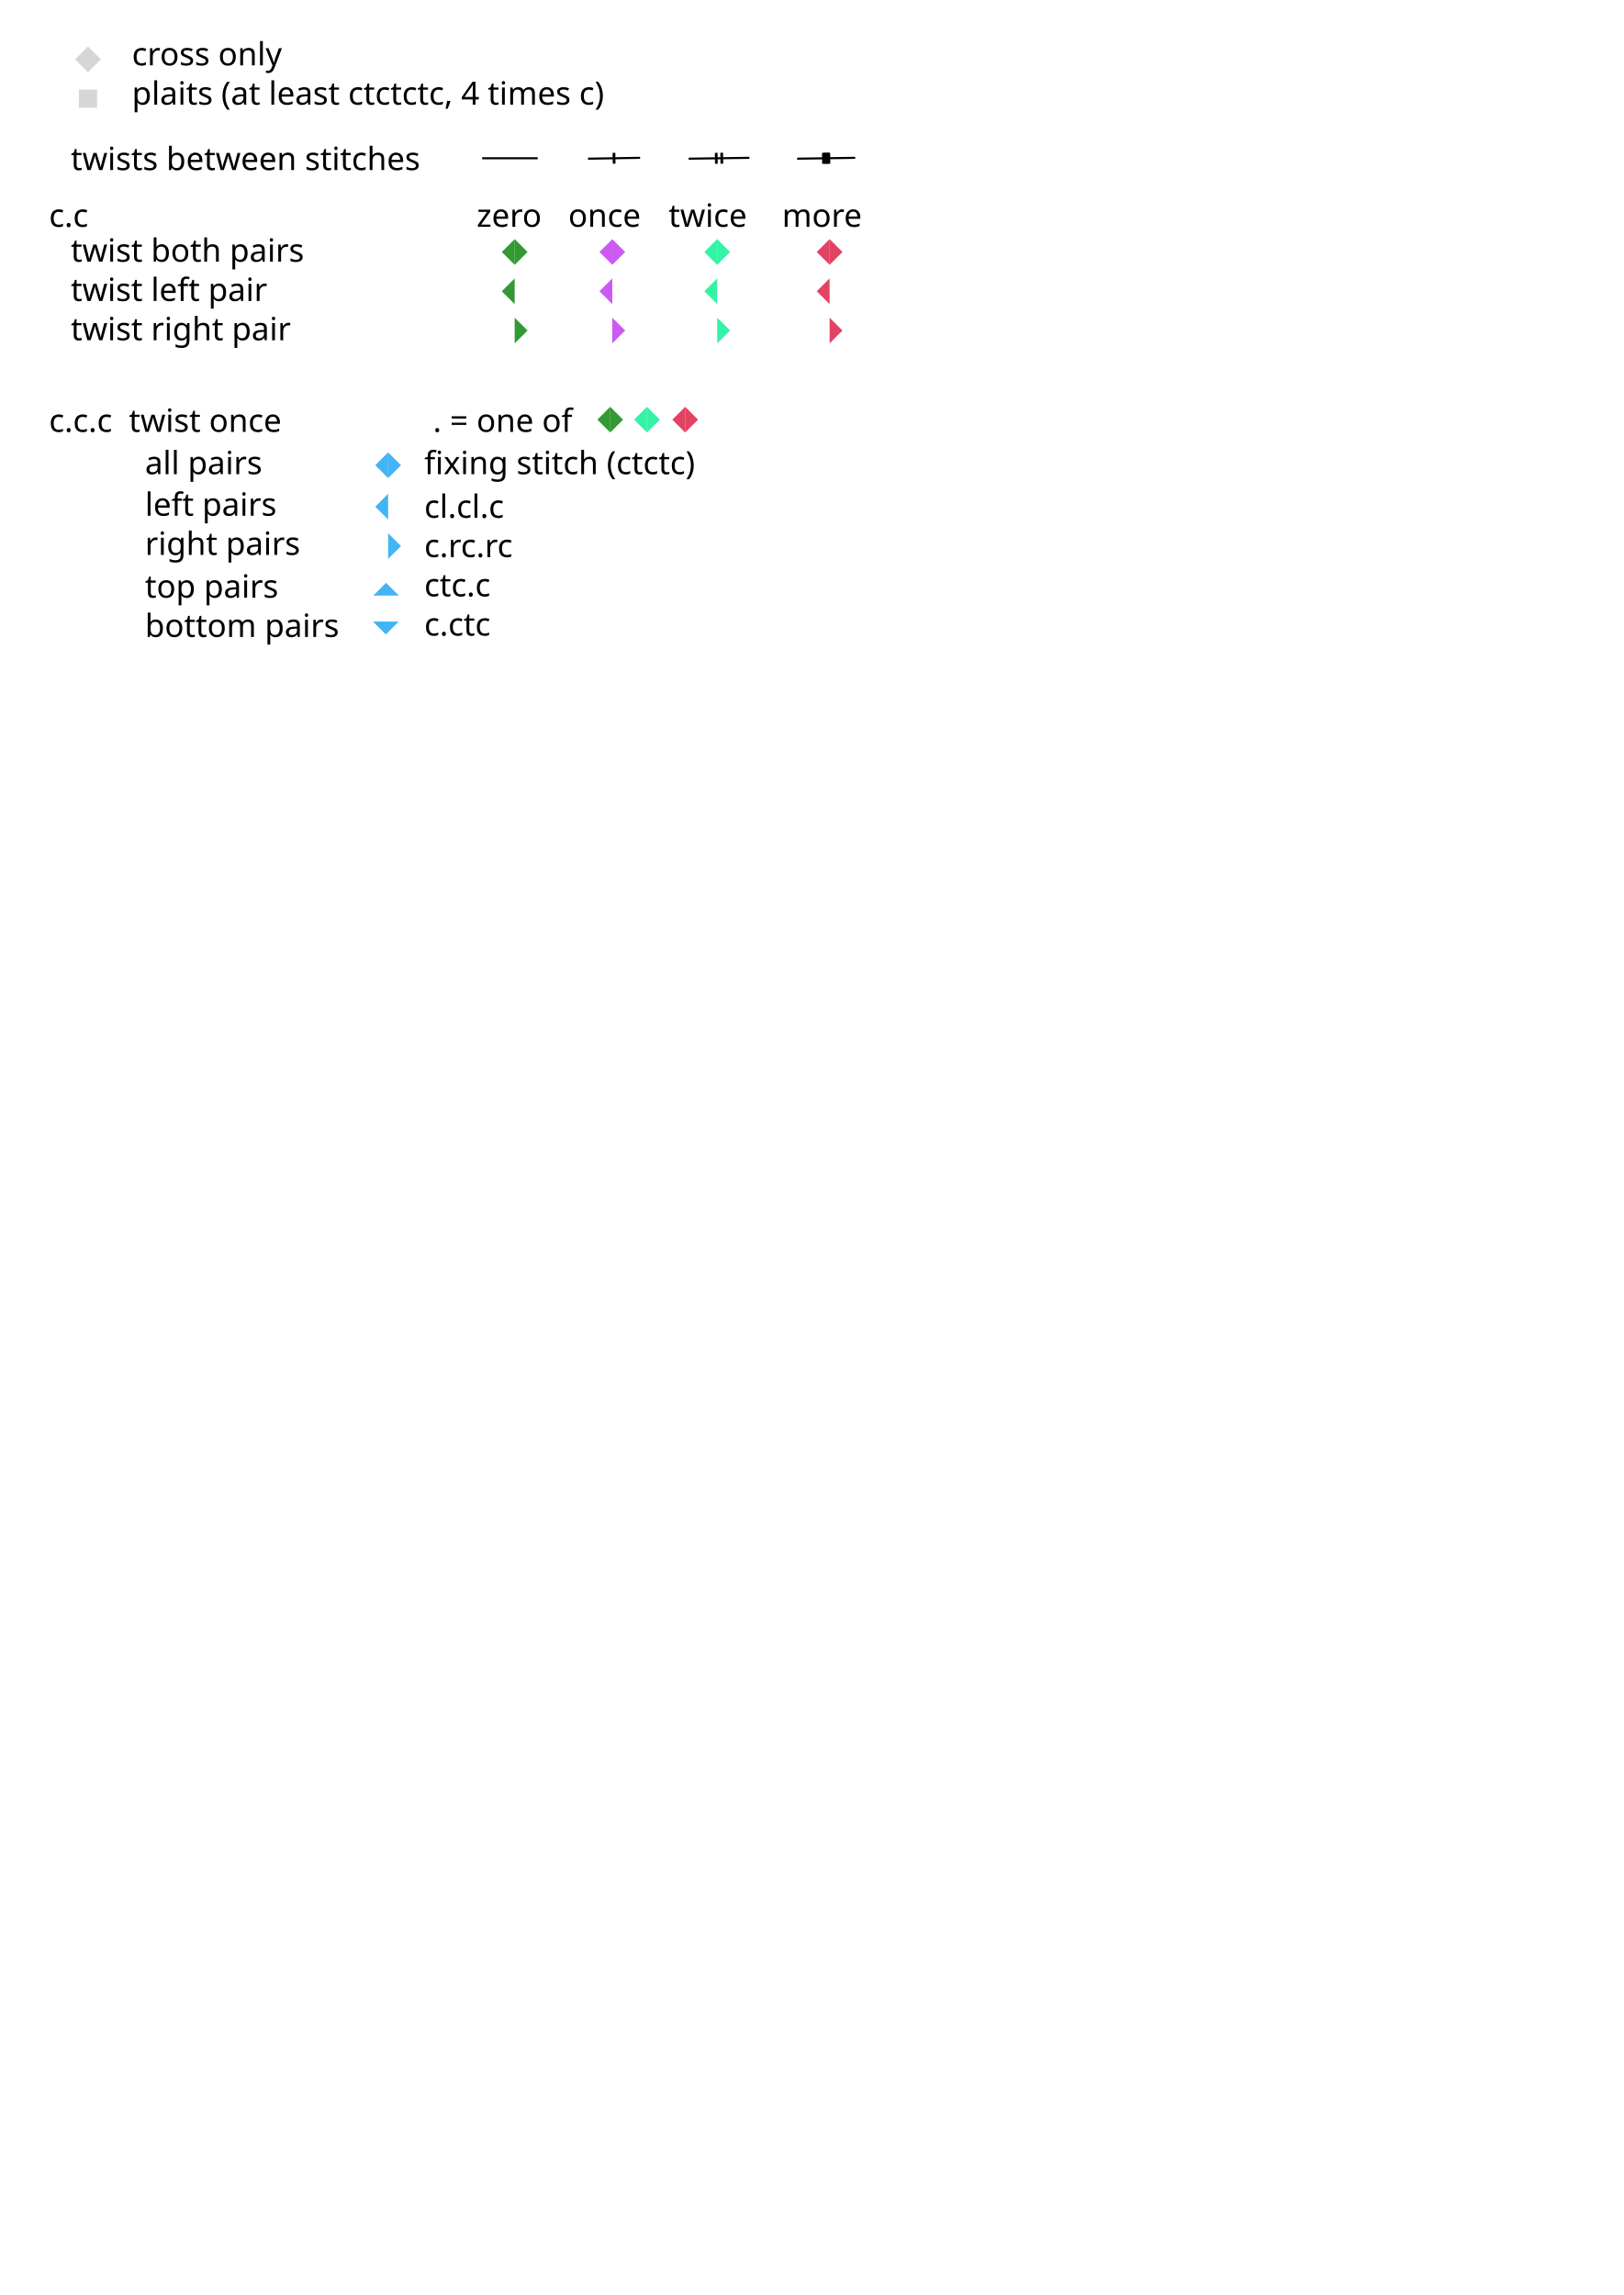
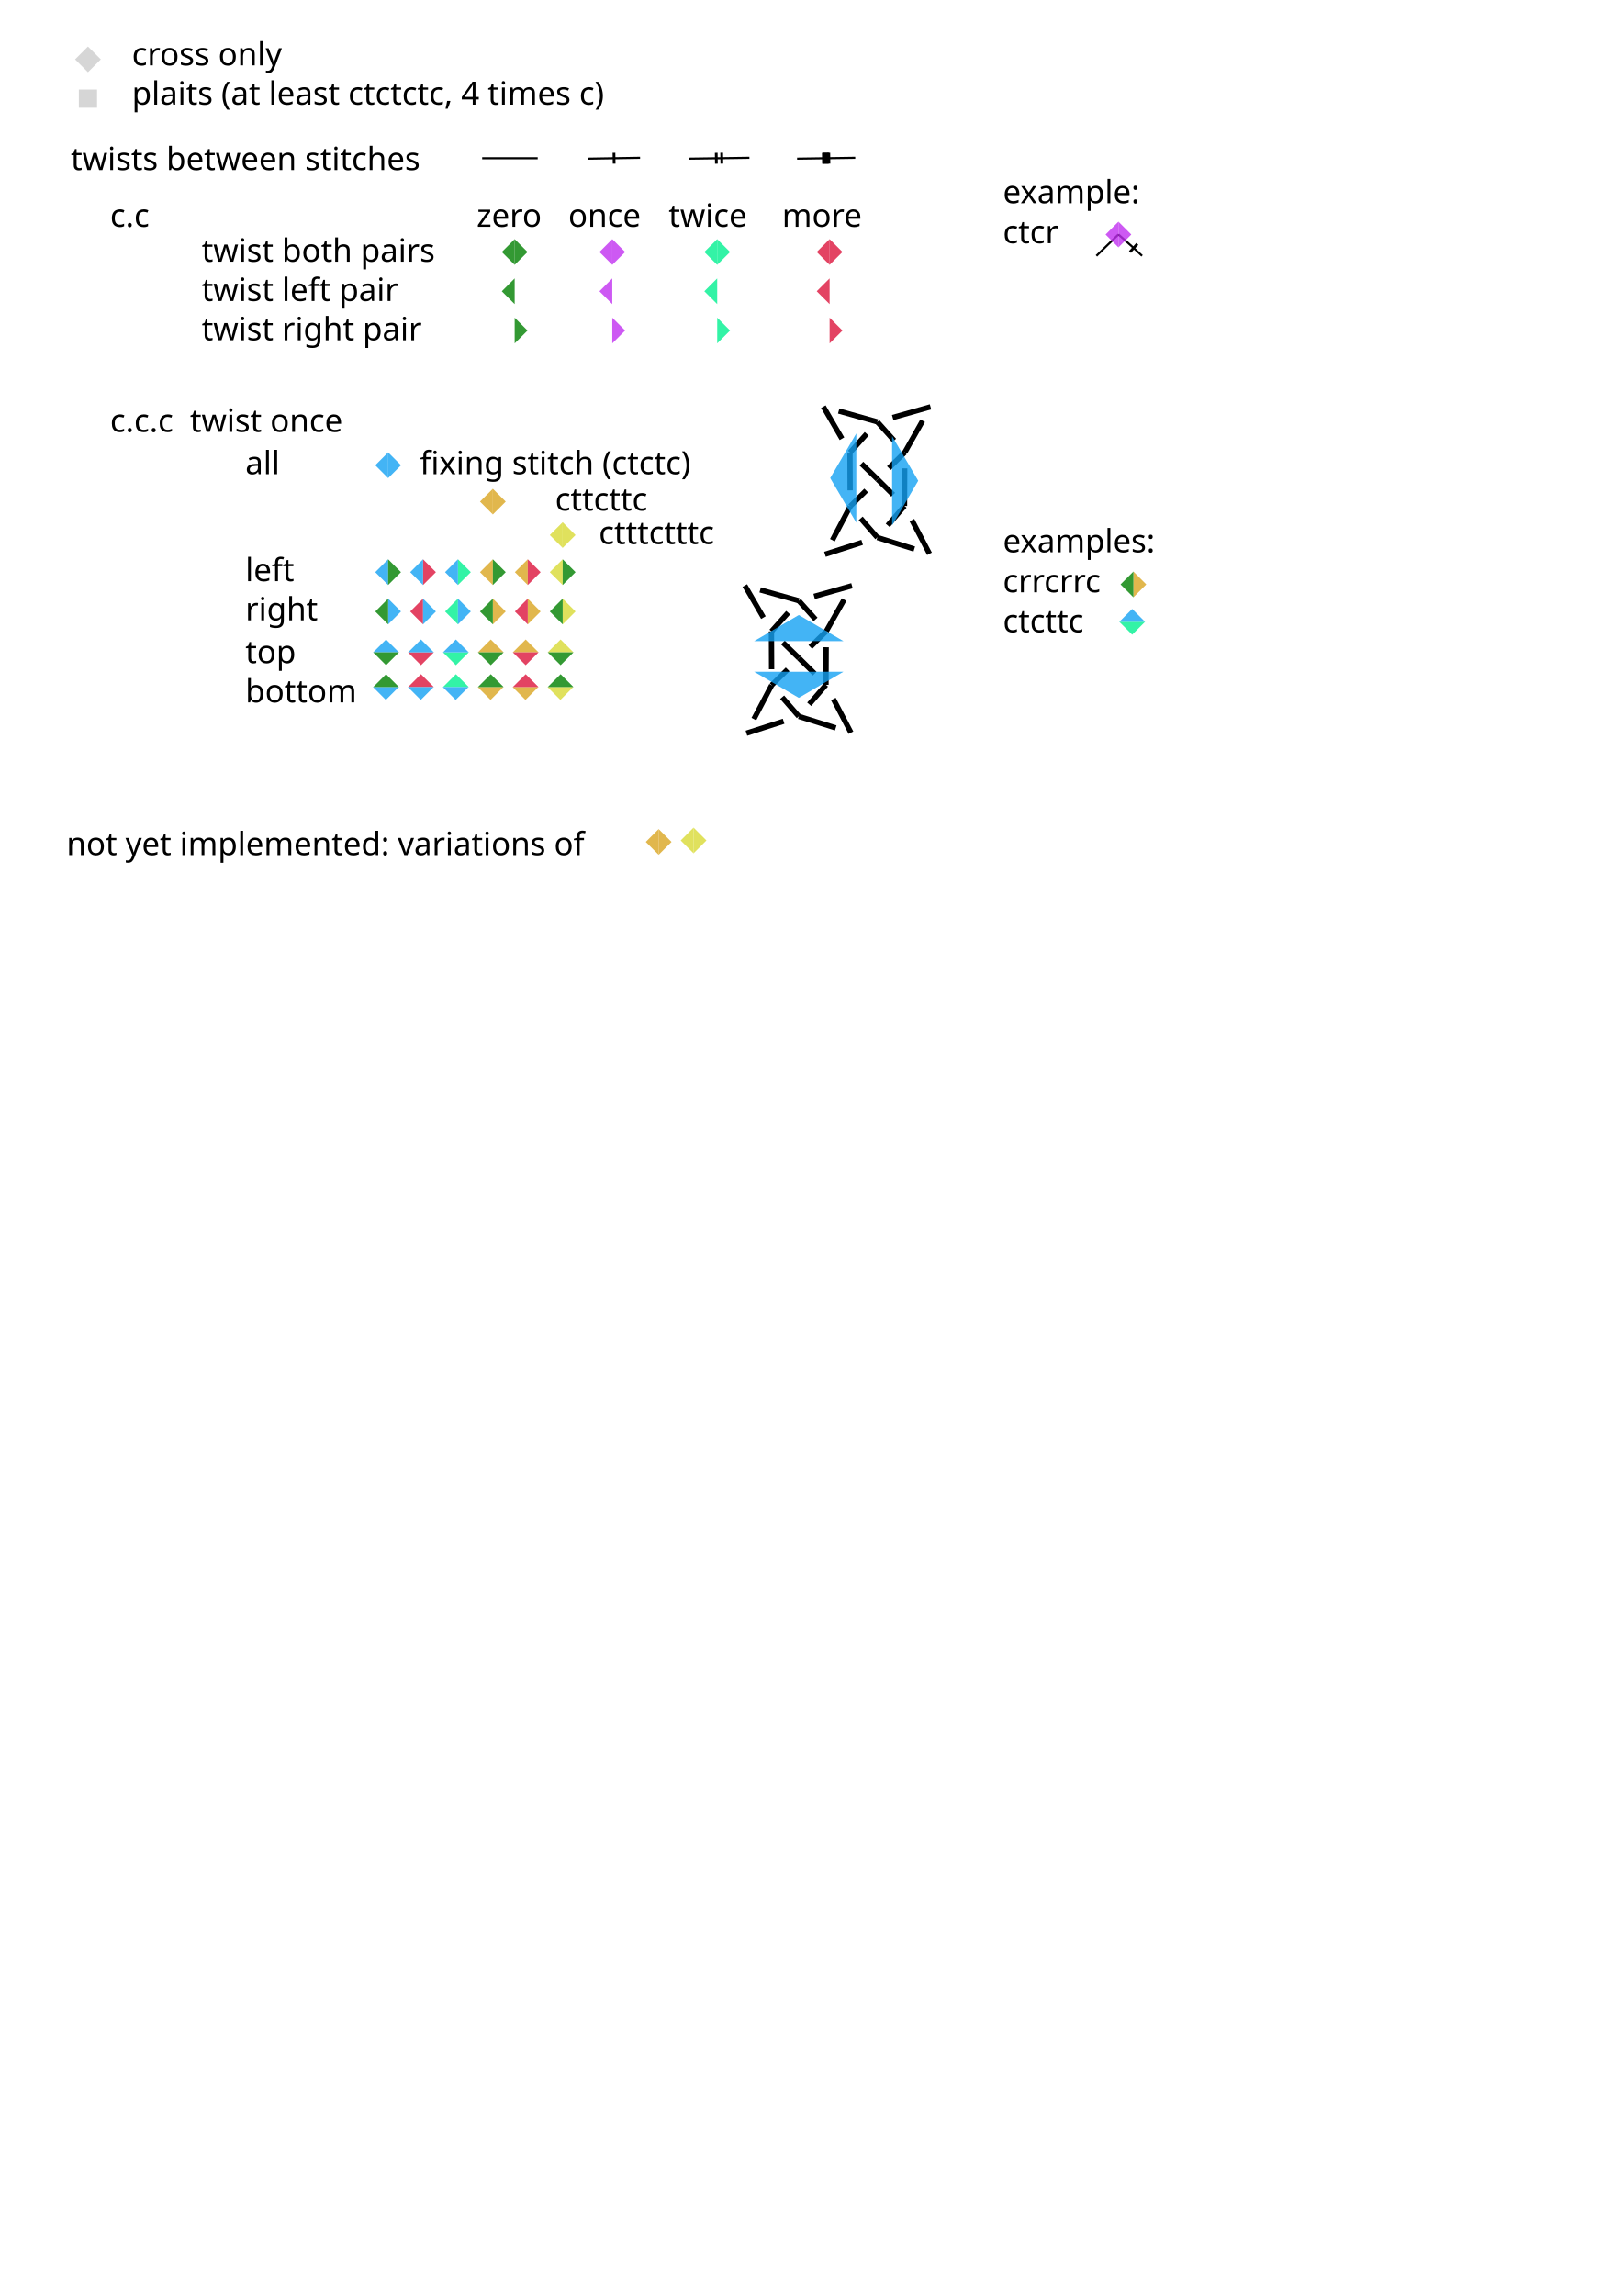
<svg xmlns="http://www.w3.org/2000/svg" id="svg2" version="1.1" width="744" height="1052">
-   <path d="m 308.162,192.364 5.9,5.9 v -11.8 z" style="opacity:0.8;fill:#dc143c;fill-opacity:1;stroke:none" id="path2147-9" />
-   <path d="m 279.704,198.264 -5.9,-5.9 5.9,-5.9 z" style="opacity:0.8;fill:#008000;stroke:none" id="path2149-4" />
-   <path d="m 290.64,192.364 5.9,5.9 v -11.8 z" style="opacity:0.8;fill:#00f090;stroke:none" id="path2153-6" />
-   <path d="m 319.962,192.364 -5.9,5.9 v -11.8 z" style="opacity:0.8;fill:#dc143c;fill-opacity:1;stroke:none" id="path2155-8" />
-   <path d="m 279.704,198.264 5.9,-5.9 -5.9,-5.9 z" style="opacity:0.8;fill:#008000;stroke:none" id="path2157-1" />
-   <path d="m 302.44,192.364 -5.9,5.9 v -11.8 z" style="opacity:0.8;fill:#00f090;stroke:none" id="path2161-8" />
  <g class="node" transform="translate(40.31972,27.21238)" id="g1774-7">
    <path d="M -5.9,0 0,5.9 5.9,0 0,-5.9 Z" style="opacity:0.8;fill:#cccccc;stroke:none" id="path1772-3" />
  </g>
  <defs id="defs842">
    <marker id="twist-1" viewBox="-2 -2 4 4" markerWidth="5" markerHeight="5" orient="auto" markerUnits="userSpaceOnUse">
      <path d="M 0,2 0,-2" fill="#000" stroke="#000" stroke-width="1px" id="path833" />
    </marker>
    <marker id="twist-2" viewBox="-2 -2 4 4" markerWidth="5" markerHeight="5" orient="auto" markerUnits="userSpaceOnUse">
      <path d="M -1,2 V -2 M 1,2 1,-2" fill="#000" stroke="#000" stroke-width="1px" id="path836" />
    </marker>
    <marker id="twist-3" viewBox="-2 -2 4 4" markerWidth="5" markerHeight="5" orient="auto" markerUnits="userSpaceOnUse">
      <path d="M 1,-2 H -1 V 2 H 1 Z" fill="#000" stroke="#000" stroke-width="1px" id="path839" />
    </marker>
  </defs>
  <path d="m 374.368,133.508 5.9,5.9 v -11.8 z" style="opacity:0.8;fill:#dc143c;stroke:none;fill-opacity:1" id="path2099" />
  <path d="m 235.91,139.408 -5.9,-5.9 5.9,-5.9 z" style="opacity:0.8;fill:#008000;stroke:none" id="path2101" />
  <path d="m 274.756,133.508 5.9,5.9 v -11.8 z" style="opacity:0.8;fill:#c030f0;stroke:none" id="path2103" />
  <path d="m 322.846,133.508 5.9,5.9 v -11.8 z" style="opacity:0.8;fill:#00f090;stroke:none" id="path2105" />
  <path d="m 386.168,151.508 -5.9,5.9 v -11.8 z" style="opacity:0.8;fill:#dc143c;stroke:none;fill-opacity:1" id="path2123" />
  <path d="m 235.91,157.408 5.9,-5.9 -5.9,-5.9 z" style="opacity:0.8;fill:#008000;stroke:none" id="path2125" />
  <path d="m 286.556,151.508 -5.9,5.9 v -11.8 z" style="opacity:0.8;fill:#c030f0;stroke:none" id="path2127" />
  <path d="m 334.646,151.508 -5.9,5.9 v -11.8 z" style="opacity:0.8;fill:#00f090;stroke:none" id="path2129" />
  <path d="m 374.368,115.508 5.9,5.9 v -11.8 z" style="opacity:0.8;fill:#dc143c;stroke:none;fill-opacity:1" id="path2147" />
  <path d="m 235.91,121.408 -5.9,-5.9 5.9,-5.9 z" style="opacity:0.8;fill:#008000;stroke:none" id="path2149" />
  <path d="m 274.756,115.508 5.9,5.9 v -11.8 z" style="opacity:0.8;fill:#c030f0;stroke:none" id="path2151" />
  <path d="m 322.846,115.508 5.9,5.9 v -11.8 z" style="opacity:0.8;fill:#00f090;stroke:none" id="path2153" />
  <path d="m 386.168,115.508 -5.9,5.9 v -11.8 z" style="opacity:0.8;fill:#dc143c;stroke:none;fill-opacity:1" id="path2155" />
  <path d="m 235.91,121.408 5.9,-5.9 -5.9,-5.9 z" style="opacity:0.8;fill:#008000;stroke:none" id="path2157" />
  <path d="m 286.556,115.508 -5.9,5.9 v -11.8 z" style="opacity:0.8;fill:#c030f0;stroke:none" id="path2159" />
  <path d="m 334.646,115.508 -5.9,5.9 v -11.8 z" style="opacity:0.8;fill:#00f090;stroke:none" id="path2161" />
-   <text xml:space="preserve" style="font-size:14.667px;line-height:1.25;font-family:sans-serif" x="22.463" y="103.968" id="text2165">
-     <tspan id="tspan2163" x="22.463" y="103.968">c.c</tspan>
-   </text>
-   <text xml:space="preserve" style="font-size:14.667px;line-height:1.25;font-family:sans-serif" x="32.463" y="119.968" id="text2169">
-     <tspan id="tspan2167" x="32.463" y="119.968">twist both pairs</tspan>
-   </text>
-   <text xml:space="preserve" style="font-size:14.667px;line-height:1.25;font-family:sans-serif" x="32.463" y="137.968" id="text2173">
-     <tspan id="tspan2171" x="32.463" y="137.968">twist left pair</tspan>
-   </text>
-   <text xml:space="preserve" style="font-size:14.667px;line-height:1.25;font-family:sans-serif" x="32.463" y="155.968" id="text2177">
-     <tspan id="tspan2175" x="32.463" y="155.968">twist right pair</tspan>
+   <text xml:space="preserve" style="font-size:14.667px;line-height:1.25;font-family:sans-serif" x="50.463" y="103.968" id="text2165">
+     <tspan id="tspan2163" x="50.463" y="103.968">c.c</tspan>
+   </text>
+   <text xml:space="preserve" style="font-size:14.667px;line-height:1.25;font-family:sans-serif" x="92.463" y="119.968" id="text2169">
+     <tspan id="tspan2167" x="92.463" y="119.968">twist both pairs</tspan>
+   </text>
+   <text xml:space="preserve" style="font-size:14.667px;line-height:1.25;font-family:sans-serif" x="92.463" y="137.968" id="text2173">
+     <tspan id="tspan2171" x="92.463" y="137.968">twist left pair</tspan>
+   </text>
+   <text xml:space="preserve" style="font-size:14.667px;line-height:1.25;font-family:sans-serif" x="92.463" y="155.968" id="text2177">
+     <tspan id="tspan2175" x="92.463" y="155.968">twist right pair</tspan>
  </text>
  <text xml:space="preserve" style="font-size:14.667px;line-height:1.25;font-family:sans-serif" x="218.463" y="103.968" id="text2181">
    <tspan id="tspan2179" x="218.463" y="103.968">zero</tspan>
  </text>
  <text xml:space="preserve" style="font-size:14.667px;line-height:1.25;font-family:sans-serif" x="260.463" y="103.968" id="text2185">
    <tspan id="tspan2183" x="260.463" y="103.968">once</tspan>
  </text>
  <text xml:space="preserve" style="font-size:14.667px;line-height:1.25;font-family:sans-serif" x="306.463" y="103.968" id="text2189">
    <tspan id="tspan2187" x="306.463" y="103.968">twice</tspan>
  </text>
  <text xml:space="preserve" style="font-size:14.667px;line-height:1.25;font-family:sans-serif" x="358.463" y="103.968" id="text2193">
    <tspan id="tspan2191" x="358.463" y="103.968">more</tspan>
  </text>
-   <text xml:space="preserve" style="font-size:14.667px;line-height:1.25;font-family:sans-serif" x="198.463" y="197.968" id="text2197">
-     <tspan id="tspan2195" x="198.463" y="197.968">. = one of </tspan>
-   </text>
-   <text xml:space="preserve" style="font-size:14.667px;line-height:1.25;font-family:sans-serif" x="66.463" y="217.36" id="text2201">
-     <tspan id="tspan2199" x="66.463" y="217.36">all pairs</tspan>
-   </text>
-   <text xml:space="preserve" style="font-size:14.667px;line-height:1.25;font-family:sans-serif" x="66.463" y="236.396" id="text2205">
-     <tspan id="tspan2203" x="66.463" y="236.396">left pairs</tspan>
-   </text>
-   <text xml:space="preserve" style="font-size:14.667px;line-height:1.25;font-family:sans-serif" x="66.463" y="254.36" id="text2209">
-     <tspan id="tspan2207" x="66.463" y="254.36">right pairs</tspan>
-   </text>
-   <text xml:space="preserve" style="font-size:14.667px;line-height:1.25;font-family:sans-serif" x="66.463" y="273.968" id="text2213">
-     <tspan id="tspan2211" x="66.463" y="273.968">top pairs</tspan>
-   </text>
-   <path d="m 177.91,238.164 -5.9,-5.9 5.9,-5.9 z" style="opacity:0.8;fill:#14a1f2;fill-opacity:1;stroke:none" id="path2215" />
-   <path d="m 177.91,256.203 5.9,-5.9 -5.9,-5.9 z" style="opacity:0.8;fill:#14a1f2;fill-opacity:1;stroke:none" id="path2217" />
+   <text xml:space="preserve" style="font-size:14.667px;line-height:1.25;font-family:sans-serif" x="112.463" y="217.36" id="text2201">
+     <tspan id="tspan2199" x="112.463" y="217.36">all</tspan>
+   </text>
+   <text xml:space="preserve" style="font-size:14.667px;line-height:1.25;font-family:sans-serif" x="112.463" y="266.396" id="text2205">
+     <tspan id="tspan2203" x="112.463" y="266.396">left</tspan>
+   </text>
+   <text xml:space="preserve" style="font-size:14.667px;line-height:1.25;font-family:sans-serif" x="112.463" y="284.36" id="text2209">
+     <tspan id="tspan2207" x="112.463" y="284.36">right</tspan>
+   </text>
+   <text xml:space="preserve" style="font-size:14.667px;line-height:1.25;font-family:sans-serif" x="112.463" y="303.968" id="text2213">
+     <tspan id="tspan2211" x="112.463" y="303.968">top</tspan>
+   </text>
+   <path d="m 177.91,268.164 -5.9,-5.9 5.9,-5.9 z" style="opacity:0.8;fill:#14a1f2;fill-opacity:1;stroke:none" id="path2215" />
+   <path d="m 177.91,286.203 5.9,-5.9 -5.9,-5.9 z" style="opacity:0.8;fill:#14a1f2;fill-opacity:1;stroke:none" id="path2217" />
  <path d="m 177.91,219.164 -5.9,-5.9 5.9,-5.9 z" style="opacity:0.8;fill:#14a1f2;fill-opacity:1;stroke:none" id="path2219" />
  <path d="m 177.91,219.164 5.9,-5.9 -5.9,-5.9 z" style="opacity:0.8;fill:#14a1f2;fill-opacity:1;stroke:none" id="path2221" />
-   <text xml:space="preserve" style="font-size:14.667px;line-height:1.25;font-family:sans-serif" x="66.463" y="291.968" id="text2225">
-     <tspan id="tspan2223" x="66.463" y="291.968">bottom pairs</tspan>
-   </text>
-   <path d="m 171.06,273.026 5.9,-5.9 5.9,5.9 z" style="opacity:0.8;fill:#14a1f2;fill-opacity:1;stroke:none" id="path2227" />
-   <path d="m 170.96,284.922 5.9,5.9 5.9,-5.9 z" style="opacity:0.8;fill:#14a1f2;fill-opacity:1;stroke:none" id="path2229" />
+   <text xml:space="preserve" style="font-size:14.667px;line-height:1.25;font-family:sans-serif" x="112.463" y="321.968" id="text2225">
+     <tspan id="tspan2223" x="112.463" y="321.968">bottom</tspan>
+   </text>
+   <path d="m 171.06,299.026 5.9,-5.9 5.9,5.9 z" style="opacity:0.8;fill:#14a1f2;fill-opacity:1;stroke:none" id="path2227" />
+   <path d="m 170.96,314.922 5.9,5.9 5.9,-5.9 z" style="opacity:0.8;fill:#14a1f2;fill-opacity:1;stroke:none" id="path2229" />
  <text xml:space="preserve" style="font-size:14.667px;line-height:1.25;font-family:sans-serif" x="60.463" y="29.968" id="text2246">
    <tspan id="tspan2244" x="60.463" y="29.968">cross only</tspan>
  </text>
  <g class="node" transform="rotate(45,-34.41634,71.2763)" id="g2267">
    <path d="M -5.9,0 0,5.9 5.9,0 0,-5.9 Z" style="opacity:0.8;fill:#cccccc;stroke:none" id="path2265" />
  </g>
  <text xml:space="preserve" style="font-size:14.667px;line-height:1.25;font-family:sans-serif" x="60.463" y="47.968" id="text2271">
    <tspan id="tspan2269" x="60.463" y="47.968">plaits (at least ctctctc, 4 times c)</tspan>
  </text>
-   <text xml:space="preserve" style="font-size:14.667px;line-height:1.25;font-family:sans-serif" x="194.463" y="217.36" id="text2311">
-     <tspan id="tspan2309" x="194.463" y="217.36">fixing stitch (ctctc)</tspan>
-   </text>
-   <text xml:space="preserve" style="font-size:14.667px;line-height:1.25;font-family:sans-serif" x="194.463" y="273.36" id="text2315">
-     <tspan id="tspan2313" x="194.463" y="273.36">ctc.c</tspan>
-   </text>
-   <text xml:space="preserve" style="font-size:14.667px;line-height:1.25;font-family:sans-serif" x="194.463" y="291.36" id="text2319">
-     <tspan id="tspan2317" x="194.463" y="291.36">c.ctc</tspan>
-   </text>
-   <text xml:space="preserve" style="font-size:14.667px;line-height:1.25;font-family:sans-serif" x="194.463" y="237.36" id="text2323">
-     <tspan id="tspan2321" x="194.463" y="237.36">cl.cl.c</tspan>
-   </text>
-   <text xml:space="preserve" style="font-size:14.667px;line-height:1.25;font-family:sans-serif" x="194.463" y="255.36" id="text2327">
-     <tspan id="tspan2325" x="194.463" y="255.36">c.rc.rc</tspan>
+   <text xml:space="preserve" style="font-size:14.667px;line-height:1.25;font-family:sans-serif" x="192.463" y="217.36" id="text2311">
+     <tspan id="tspan2309" x="192.463" y="217.36">fixing stitch (ctctc)</tspan>
  </text>
  <path style="fill:#1080c0;fill-opacity:1;stroke:#000000;stroke-width:0.956;stroke-linejoin:bevel" d="m 221.013,72.542 h 25.453" id="path2329" />
  <path style="fill:#1080c0;fill-opacity:1;stroke:#000000;stroke-width:0.956;stroke-linejoin:bevel;marker-mid:url(#twist-1)" d="m 269.533,72.741 11.931,-0.199 11.931,-0.199" id="path2331" />
  <path style="fill:#1080c0;fill-opacity:1;stroke:#000000;stroke-width:0.956;stroke-linejoin:bevel;marker-mid:url(#twist-2)" d="m 315.666,72.741 13.92,-0.199 13.92,-0.199" id="path2333" />
  <path style="fill:#1080c0;fill-opacity:1;stroke:#000000;stroke-width:0.956;stroke-linejoin:bevel;marker-mid:url(#twist-3)" d="m 365.368,72.741 13.323,-0.199 13.323,-0.199" id="path2335" />
  <text xml:space="preserve" style="font-size:14.667px;line-height:1.25;font-family:sans-serif" x="32.463" y="77.968" id="text2339">
    <tspan id="tspan2337" x="32.463" y="77.968">twists between stitches</tspan>
  </text>
-   <text xml:space="preserve" style="font-size:14.667px;line-height:1.25;font-family:sans-serif" x="22.463" y="197.968" id="text2391">
-     <tspan id="tspan2389" x="22.463" y="197.968">c.c.c  twist once</tspan>
-   </text>
+   <text xml:space="preserve" style="font-size:14.667px;line-height:1.25;font-family:sans-serif" x="50.463" y="197.968" id="text2391">
+     <tspan id="tspan2389" x="50.463" y="197.968">c.c.c  twist once</tspan>
+   </text>
+   <path class="link thread21" d="m 366.142,328.372 16.935,5.294" style="fill:none;stroke:#000000;stroke-width:2.438px" id="path3893" />
+   <path class="link thread19" d="m 381.988,320.404 8.069,15.444" style="fill:none;stroke:#000000;stroke-width:2.438px" id="path3895" />
+   <path class="link thread18" d="m 353.709,314.074 -8.163,15.539" style="fill:none;stroke:#000000;stroke-width:2.438px" id="path3897" />
+   <path class="link thread16" d="m 359.179,330.611 -17.035,5.477" style="fill:none;stroke:#000000;stroke-width:2.438px" id="path3899" />
+   <path class="link thread21" d="m 358.508,319.593 7.634,8.779" style="fill:none;stroke:#000000;stroke-width:2.438px" id="path3901" />
+   <path class="link thread16" d="m 378.601,313.922 -7.683,8.911" style="fill:none;stroke:#000000;stroke-width:2.438px" id="path3903" />
+   <path class="link thread19" d="m 366.236,301.691 7.166,7.088" style="fill:none;stroke:#000000;stroke-width:2.438px" id="path3905" />
+   <path class="link thread16" d="m 378.685,296.678 -0.083,17.244" style="fill:none;stroke:#000000;stroke-width:2.438px" id="path3907" />
+   <path class="link thread21" d="m 353.607,289.422 0.072,17.339" style="fill:none;stroke:#000000;stroke-width:2.438px" id="path3909" />
+   <path class="link thread18" d="m 361.034,306.833 -7.325,7.241" style="fill:none;stroke:#000000;stroke-width:2.438px" id="path3911" />
+   <path class="link thread19" d="m 358.853,294.518 7.383,7.173" style="fill:none;stroke:#000000;stroke-width:2.438px" id="path3913" />
+   <path class="link thread18" d="m 378.72,289.365 -7.28,7.188" style="fill:none;stroke:#000000;stroke-width:2.438px" id="path3915" />
+   <path class="link thread16" d="m 366.143,275.377 7.687,8.55" style="fill:none;stroke:#000000;stroke-width:2.438px" id="path3917" />
+   <path class="link thread18" d="m 386.92,274.855 -8.2,14.51" style="fill:none;stroke:#000000;stroke-width:2.438px" id="path3919" />
+   <path class="link thread19" d="m 341.395,268.41 8.537,14.688" style="fill:none;stroke:#000000;stroke-width:2.438px" id="path3921" />
+   <path class="link thread21" d="m 361.273,280.833 -7.666,8.589" style="fill:none;stroke:#000000;stroke-width:2.438px" id="path3923" />
+   <path class="link thread16" d="m 348.435,270.392 17.708,4.985" style="fill:none;stroke:#000000;stroke-width:2.438px" id="path3925" />
+   <path class="link thread21" d="m 390.518,268.487 -17.338,4.9" style="fill:none;stroke:#000000;stroke-width:2.438px" id="path3927" />
+   <path d="m 345.678,307.908 20.464,11.968 20.464,-11.968 z" style="opacity:0.8;fill:#14a1f2;fill-opacity:1;stroke:none;stroke-width:2.653" id="path5595" />
+   <path d="m 345.678,293.877 20.464,-11.968 20.464,11.968 z" style="opacity:0.8;fill:#14a1f2;fill-opacity:1;stroke:none;stroke-width:2.653" id="path5597" />
+   <path class="link thread21" d="m 402.142,246.372 16.935,5.294" style="fill:none;stroke:#000000;stroke-width:2.438px" id="path5599" />
+   <path class="link thread19" d="m 417.988,238.404 8.069,15.444" style="fill:none;stroke:#000000;stroke-width:2.438px" id="path5601" />
+   <path class="link thread18" d="m 389.709,232.074 -8.163,15.539" style="fill:none;stroke:#000000;stroke-width:2.438px" id="path5603" />
+   <path class="link thread16" d="m 395.179,248.611 -17.035,5.477" style="fill:none;stroke:#000000;stroke-width:2.438px" id="path5605" />
+   <path class="link thread21" d="m 394.508,237.593 7.634,8.779" style="fill:none;stroke:#000000;stroke-width:2.438px" id="path5607" />
+   <path class="link thread16" d="m 414.601,231.922 -7.683,8.911" style="fill:none;stroke:#000000;stroke-width:2.438px" id="path5609" />
+   <path class="link thread19" d="m 402.236,219.691 7.166,7.088" style="fill:none;stroke:#000000;stroke-width:2.438px" id="path5611" />
+   <path class="link thread16" d="m 414.685,214.678 -0.083,17.244" style="fill:none;stroke:#000000;stroke-width:2.438px" id="path5613" />
+   <path class="link thread21" d="m 389.607,207.422 0.072,17.339" style="fill:none;stroke:#000000;stroke-width:2.438px" id="path5615" />
+   <path class="link thread18" d="m 397.034,224.833 -7.325,7.241" style="fill:none;stroke:#000000;stroke-width:2.438px" id="path5617" />
+   <path class="link thread19" d="m 394.853,212.518 7.383,7.173" style="fill:none;stroke:#000000;stroke-width:2.438px" id="path5619" />
+   <path class="link thread18" d="m 414.72,207.365 -7.28,7.188" style="fill:none;stroke:#000000;stroke-width:2.438px" id="path5621" />
+   <path class="link thread16" d="m 402.143,193.377 7.687,8.55" style="fill:none;stroke:#000000;stroke-width:2.438px" id="path5623" />
+   <path class="link thread18" d="m 422.92,192.855 -8.2,14.51" style="fill:none;stroke:#000000;stroke-width:2.438px" id="path5625" />
+   <path class="link thread19" d="m 377.395,186.41 8.537,14.688" style="fill:none;stroke:#000000;stroke-width:2.438px" id="path5627" />
+   <path class="link thread21" d="m 397.273,198.833 -7.666,8.589" style="fill:none;stroke:#000000;stroke-width:2.438px" id="path5629" />
+   <path class="link thread16" d="m 384.435,188.392 17.708,4.985" style="fill:none;stroke:#000000;stroke-width:2.438px" id="path5631" />
+   <path class="link thread21" d="m 426.518,186.487 -17.338,4.9" style="fill:none;stroke:#000000;stroke-width:2.438px" id="path5633" />
+   <path d="m 392.508,198.666 -11.968,20.464 11.968,20.464 z" style="opacity:0.8;fill:#14a1f2;fill-opacity:1;stroke:none;stroke-width:2.653" id="path5635" />
+   <path d="m 408.918,199.906 11.968,20.464 -11.968,20.464 z" style="opacity:0.8;fill:#14a1f2;fill-opacity:1;stroke:none;stroke-width:2.653" id="path5637" />
+   <path d="m 225.91,268.164 -5.9,-5.9 5.9,-5.9 z" style="opacity:0.8;fill:#daa520;fill-opacity:1;stroke:none" id="path5671" />
+   <path d="m 225.91,286.203 5.9,-5.9 -5.9,-5.9 z" style="opacity:0.8;fill:#daa520;fill-opacity:1;stroke:none" id="path5673" />
+   <path d="m 225.91,235.837 -5.9,-5.9 5.9,-5.9 z" style="opacity:0.8;fill:#daa520;fill-opacity:1;stroke:none" id="path5675" />
+   <path d="m 225.91,235.837 5.9,-5.9 -5.9,-5.9 z" style="opacity:0.8;fill:#daa520;fill-opacity:1;stroke:none" id="path5677" />
+   <path d="m 219.06,299.026 5.9,-5.9 5.9,5.9 z" style="opacity:0.8;fill:#daa520;fill-opacity:1;stroke:none" id="path5683" />
+   <path d="m 218.96,314.922 5.9,5.9 5.9,-5.9 z" style="opacity:0.8;fill:#daa520;fill-opacity:1;stroke:none" id="path5685" />
+   <text xml:space="preserve" style="font-size:14.667px;line-height:1.25;font-family:sans-serif" x="254.463" y="234.033" id="text5689">
+     <tspan id="tspan5687" x="254.463" y="234.033">cttcttc</tspan>
+   </text>
+   <path d="m 257.91,268.164 -5.9,-5.9 5.9,-5.9 z" style="opacity:0.8;fill:#d8da35;fill-opacity:1;stroke:none" id="path5755" />
+   <path d="m 257.91,286.203 5.9,-5.9 -5.9,-5.9 z" style="opacity:0.8;fill:#d8da35;fill-opacity:1;stroke:none" id="path5757" />
+   <path d="m 257.91,251.164 -5.9,-5.9 5.9,-5.9 z" style="opacity:0.8;fill:#d8da35;fill-opacity:1;stroke:none" id="path5759" />
+   <path d="m 257.91,251.164 5.9,-5.9 -5.9,-5.9 z" style="opacity:0.8;fill:#d8da35;fill-opacity:1;stroke:none" id="path5761" />
+   <path d="m 251.06,299.026 5.9,-5.9 5.9,5.9 z" style="opacity:0.8;fill:#d8da35;fill-opacity:1;stroke:none" id="path5767" />
+   <path d="m 250.96,314.922 5.9,5.9 5.9,-5.9 z" style="opacity:0.8;fill:#d8da35;fill-opacity:1;stroke:none" id="path5769" />
+   <text xml:space="preserve" style="font-size:14.667px;line-height:1.25;font-family:sans-serif" x="274.463" y="249.36" id="text5773">
+     <tspan id="tspan5771" x="274.463" y="249.36">ctttctttc</tspan>
+   </text>
+   <path d="m 257.91,268.164 5.9,-5.9 -5.9,-5.9 z" style="opacity:0.8;fill:#008000;stroke:none" id="path5811" />
+   <path d="m 257.91,286.203 -5.9,-5.9 5.9,-5.9 z" style="opacity:0.8;fill:#008000;stroke:none" id="path5813" />
+   <path d="m 262.86,299.026 -5.9,5.9 -5.9,-5.9 z" style="opacity:0.8;fill:#008000;stroke:none" id="path5815" />
+   <path d="m 262.86,314.926 -5.9,-5.9 -5.9,5.9 z" style="opacity:0.8;fill:#008000;stroke:none" id="path5817" />
+   <path d="m 225.91,268.164 5.9,-5.9 -5.9,-5.9 z" style="opacity:0.8;fill:#008000;stroke:none" id="path5819" />
+   <path d="m 225.91,286.203 -5.9,-5.9 5.9,-5.9 z" style="opacity:0.8;fill:#008000;stroke:none" id="path5821" />
+   <path d="m 230.86,299.026 -5.9,5.9 -5.9,-5.9 z" style="opacity:0.8;fill:#008000;stroke:none" id="path5823" />
+   <path d="m 230.86,314.926 -5.9,-5.9 -5.9,5.9 z" style="opacity:0.8;fill:#008000;stroke:none" id="path5825" />
+   <path d="m 241.91,268.164 -5.9,-5.9 5.9,-5.9 z" style="opacity:0.8;fill:#daa520;fill-opacity:1;stroke:none" id="path5827" />
+   <path d="m 241.91,286.203 5.9,-5.9 -5.9,-5.9 z" style="opacity:0.8;fill:#daa520;fill-opacity:1;stroke:none" id="path5829" />
+   <path d="m 235.06,299.026 5.9,-5.9 5.9,5.9 z" style="opacity:0.8;fill:#daa520;fill-opacity:1;stroke:none" id="path5835" />
+   <path d="m 234.96,314.922 5.9,5.9 5.9,-5.9 z" style="opacity:0.8;fill:#daa520;fill-opacity:1;stroke:none" id="path5837" />
+   <path d="m 241.91,268.164 5.9,-5.9 -5.9,-5.9 z" style="opacity:0.8;fill:#dc143c;fill-opacity:1;stroke:none" id="path5839" />
+   <path d="m 241.91,286.203 -5.9,-5.9 5.9,-5.9 z" style="opacity:0.8;fill:#dc143c;fill-opacity:1;stroke:none" id="path5841" />
+   <path d="m 246.86,299.026 -5.9,5.9 -5.9,-5.9 z" style="opacity:0.8;fill:#dc143c;fill-opacity:1;stroke:none" id="path5843" />
+   <path d="m 246.86,314.926 -5.9,-5.9 -5.9,5.9 z" style="opacity:0.8;fill:#dc143c;fill-opacity:1;stroke:none" id="path5845" />
+   <path d="m 177.91,268.164 5.9,-5.9 -5.9,-5.9 z" style="opacity:0.8;fill:#008000;stroke:none" id="path5848" />
+   <path d="m 177.91,286.203 -5.9,-5.9 5.9,-5.9 z" style="opacity:0.8;fill:#008000;stroke:none" id="path5850" />
+   <path d="m 182.86,299.026 -5.9,5.9 -5.9,-5.9 z" style="opacity:0.8;fill:#008000;stroke:none" id="path5852" />
+   <path d="m 182.86,314.926 -5.9,-5.9 -5.9,5.9 z" style="opacity:0.8;fill:#008000;stroke:none" id="path5854" />
+   <path d="m 193.91,268.164 5.9,-5.9 -5.9,-5.9 z" style="opacity:0.8;fill:#dc143c;fill-opacity:1;stroke:none" id="path5856" />
+   <path d="m 193.91,286.203 -5.9,-5.9 5.9,-5.9 z" style="opacity:0.8;fill:#dc143c;fill-opacity:1;stroke:none" id="path5858" />
+   <path d="m 198.86,299.026 -5.9,5.9 -5.9,-5.9 z" style="opacity:0.8;fill:#dc143c;fill-opacity:1;stroke:none" id="path5860" />
+   <path d="m 198.86,314.926 -5.9,-5.9 -5.9,5.9 z" style="opacity:0.8;fill:#dc143c;fill-opacity:1;stroke:none" id="path5862" />
+   <path d="m 193.91,268.164 -5.9,-5.9 5.9,-5.9 z" style="opacity:0.8;fill:#14a1f2;fill-opacity:1;stroke:none" id="path5876" />
+   <path d="m 193.91,286.203 5.9,-5.9 -5.9,-5.9 z" style="opacity:0.8;fill:#14a1f2;fill-opacity:1;stroke:none" id="path5878" />
+   <path d="m 187.06,299.026 5.9,-5.9 5.9,5.9 z" style="opacity:0.8;fill:#14a1f2;fill-opacity:1;stroke:none" id="path5884" />
+   <path d="m 186.96,314.922 5.9,5.9 5.9,-5.9 z" style="opacity:0.8;fill:#14a1f2;fill-opacity:1;stroke:none" id="path5886" />
+   <path d="m 209.91,268.164 5.9,-5.9 -5.9,-5.9 z" style="opacity:0.8;fill:#00f090;fill-opacity:1;stroke:none" id="path5888" />
+   <path d="m 209.91,286.203 -5.9,-5.9 5.9,-5.9 z" style="opacity:0.8;fill:#00f090;fill-opacity:1;stroke:none" id="path5890" />
+   <path d="m 214.86,299.026 -5.9,5.9 -5.9,-5.9 z" style="opacity:0.8;fill:#00f090;fill-opacity:1;stroke:none" id="path5892" />
+   <path d="m 214.86,314.926 -5.9,-5.9 -5.9,5.9 z" style="opacity:0.8;fill:#00f090;fill-opacity:1;stroke:none" id="path5894" />
+   <path d="m 209.91,268.164 -5.9,-5.9 5.9,-5.9 z" style="opacity:0.8;fill:#14a1f2;fill-opacity:1;stroke:none" id="path5896" />
+   <path d="m 209.91,286.203 5.9,-5.9 -5.9,-5.9 z" style="opacity:0.8;fill:#14a1f2;fill-opacity:1;stroke:none" id="path5898" />
+   <path d="m 203.06,299.026 5.9,-5.9 5.9,5.9 z" style="opacity:0.8;fill:#14a1f2;fill-opacity:1;stroke:none" id="path5904" />
+   <path d="m 202.96,314.922 5.9,5.9 5.9,-5.9 z" style="opacity:0.8;fill:#14a1f2;fill-opacity:1;stroke:none" id="path5906" />
+   <text xml:space="preserve" style="font-size:14.667px;line-height:1.25;font-family:sans-serif" x="30.463" y="391.968" id="text1095">
+     <tspan id="tspan1093" x="30.463" y="391.968">not yet implemented: variations of </tspan>
+   </text>
+   <path d="m 301.91,391.837 -5.9,-5.9 5.9,-5.9 z" style="opacity:0.8;fill:#daa520;fill-opacity:1;stroke:none" id="path1101" />
+   <path d="m 301.91,391.837 5.9,-5.9 -5.9,-5.9 z" style="opacity:0.8;fill:#daa520;fill-opacity:1;stroke:none" id="path1103" />
+   <path d="m 317.91,391.164 -5.9,-5.9 5.9,-5.9 z" style="opacity:0.8;fill:#d8da35;fill-opacity:1;stroke:none" id="path1105" />
+   <path d="m 317.91,391.164 5.9,-5.9 -5.9,-5.9 z" style="opacity:0.8;fill:#d8da35;fill-opacity:1;stroke:none" id="path1107" />
+   <path style="fill:#1080c0;fill-opacity:1;stroke:#000000;stroke-width:0.956;stroke-linejoin:bevel" d="m 502.56,117.27 10.09,-9.807" id="path1113" />
+   <path style="fill:#1080c0;fill-opacity:1;stroke:#000000;stroke-width:0.956;stroke-linejoin:bevel;marker-mid:url(#twist-1)" d="m 512.651,107.463 6.975,6.191 3.864,3.606" id="path1115" />
+   <path d="m 506.756,107.508 5.9,5.9 v -11.8 z" style="opacity:0.8;fill:#c030f0;stroke:none" id="path1109" />
+   <path d="m 518.556,107.508 -5.9,5.9 v -11.8 z" style="opacity:0.8;fill:#c030f0;stroke:none" id="path1111" />
+   <text xml:space="preserve" style="font-size:14.667px;line-height:1.25;font-family:sans-serif" x="459.702" y="93.154" id="text1119">
+     <tspan id="tspan1117" x="459.702" y="93.154">example:</tspan>
+     <tspan x="459.702" y="111.487" id="tspan1121">ctcr</tspan>
+   </text>
+   <path d="m 519.52,273.787 5.9,-5.9 -5.9,-5.9 z" style="opacity:0.8;fill:#daa520;fill-opacity:1;stroke:none" id="path1123" />
+   <path d="m 519.52,273.787 -5.9,-5.9 5.9,-5.9 z" style="opacity:0.8;fill:#008000;stroke:none" id="path1125" />
+   <text xml:space="preserve" style="font-size:14.667px;line-height:1.25;font-family:sans-serif" x="459.702" y="253.154" id="text1131">
+     <tspan id="tspan1127" x="459.702" y="253.154">examples:</tspan>
+     <tspan x="459.702" y="271.487" id="tspan1129">crrcrrc</tspan>
+     <tspan x="459.702" y="289.821" id="tspan1133">ctcttc</tspan>
+   </text>
+   <path d="m 524.86,285.026 -5.9,5.9 -5.9,-5.9 z" style="opacity:0.8;fill:#00f090;fill-opacity:1;stroke:none" id="path1135" />
+   <path d="m 513.06,285.026 5.9,-5.9 5.9,5.9 z" style="opacity:0.8;fill:#14a1f2;fill-opacity:1;stroke:none" id="path1137" />
</svg>
